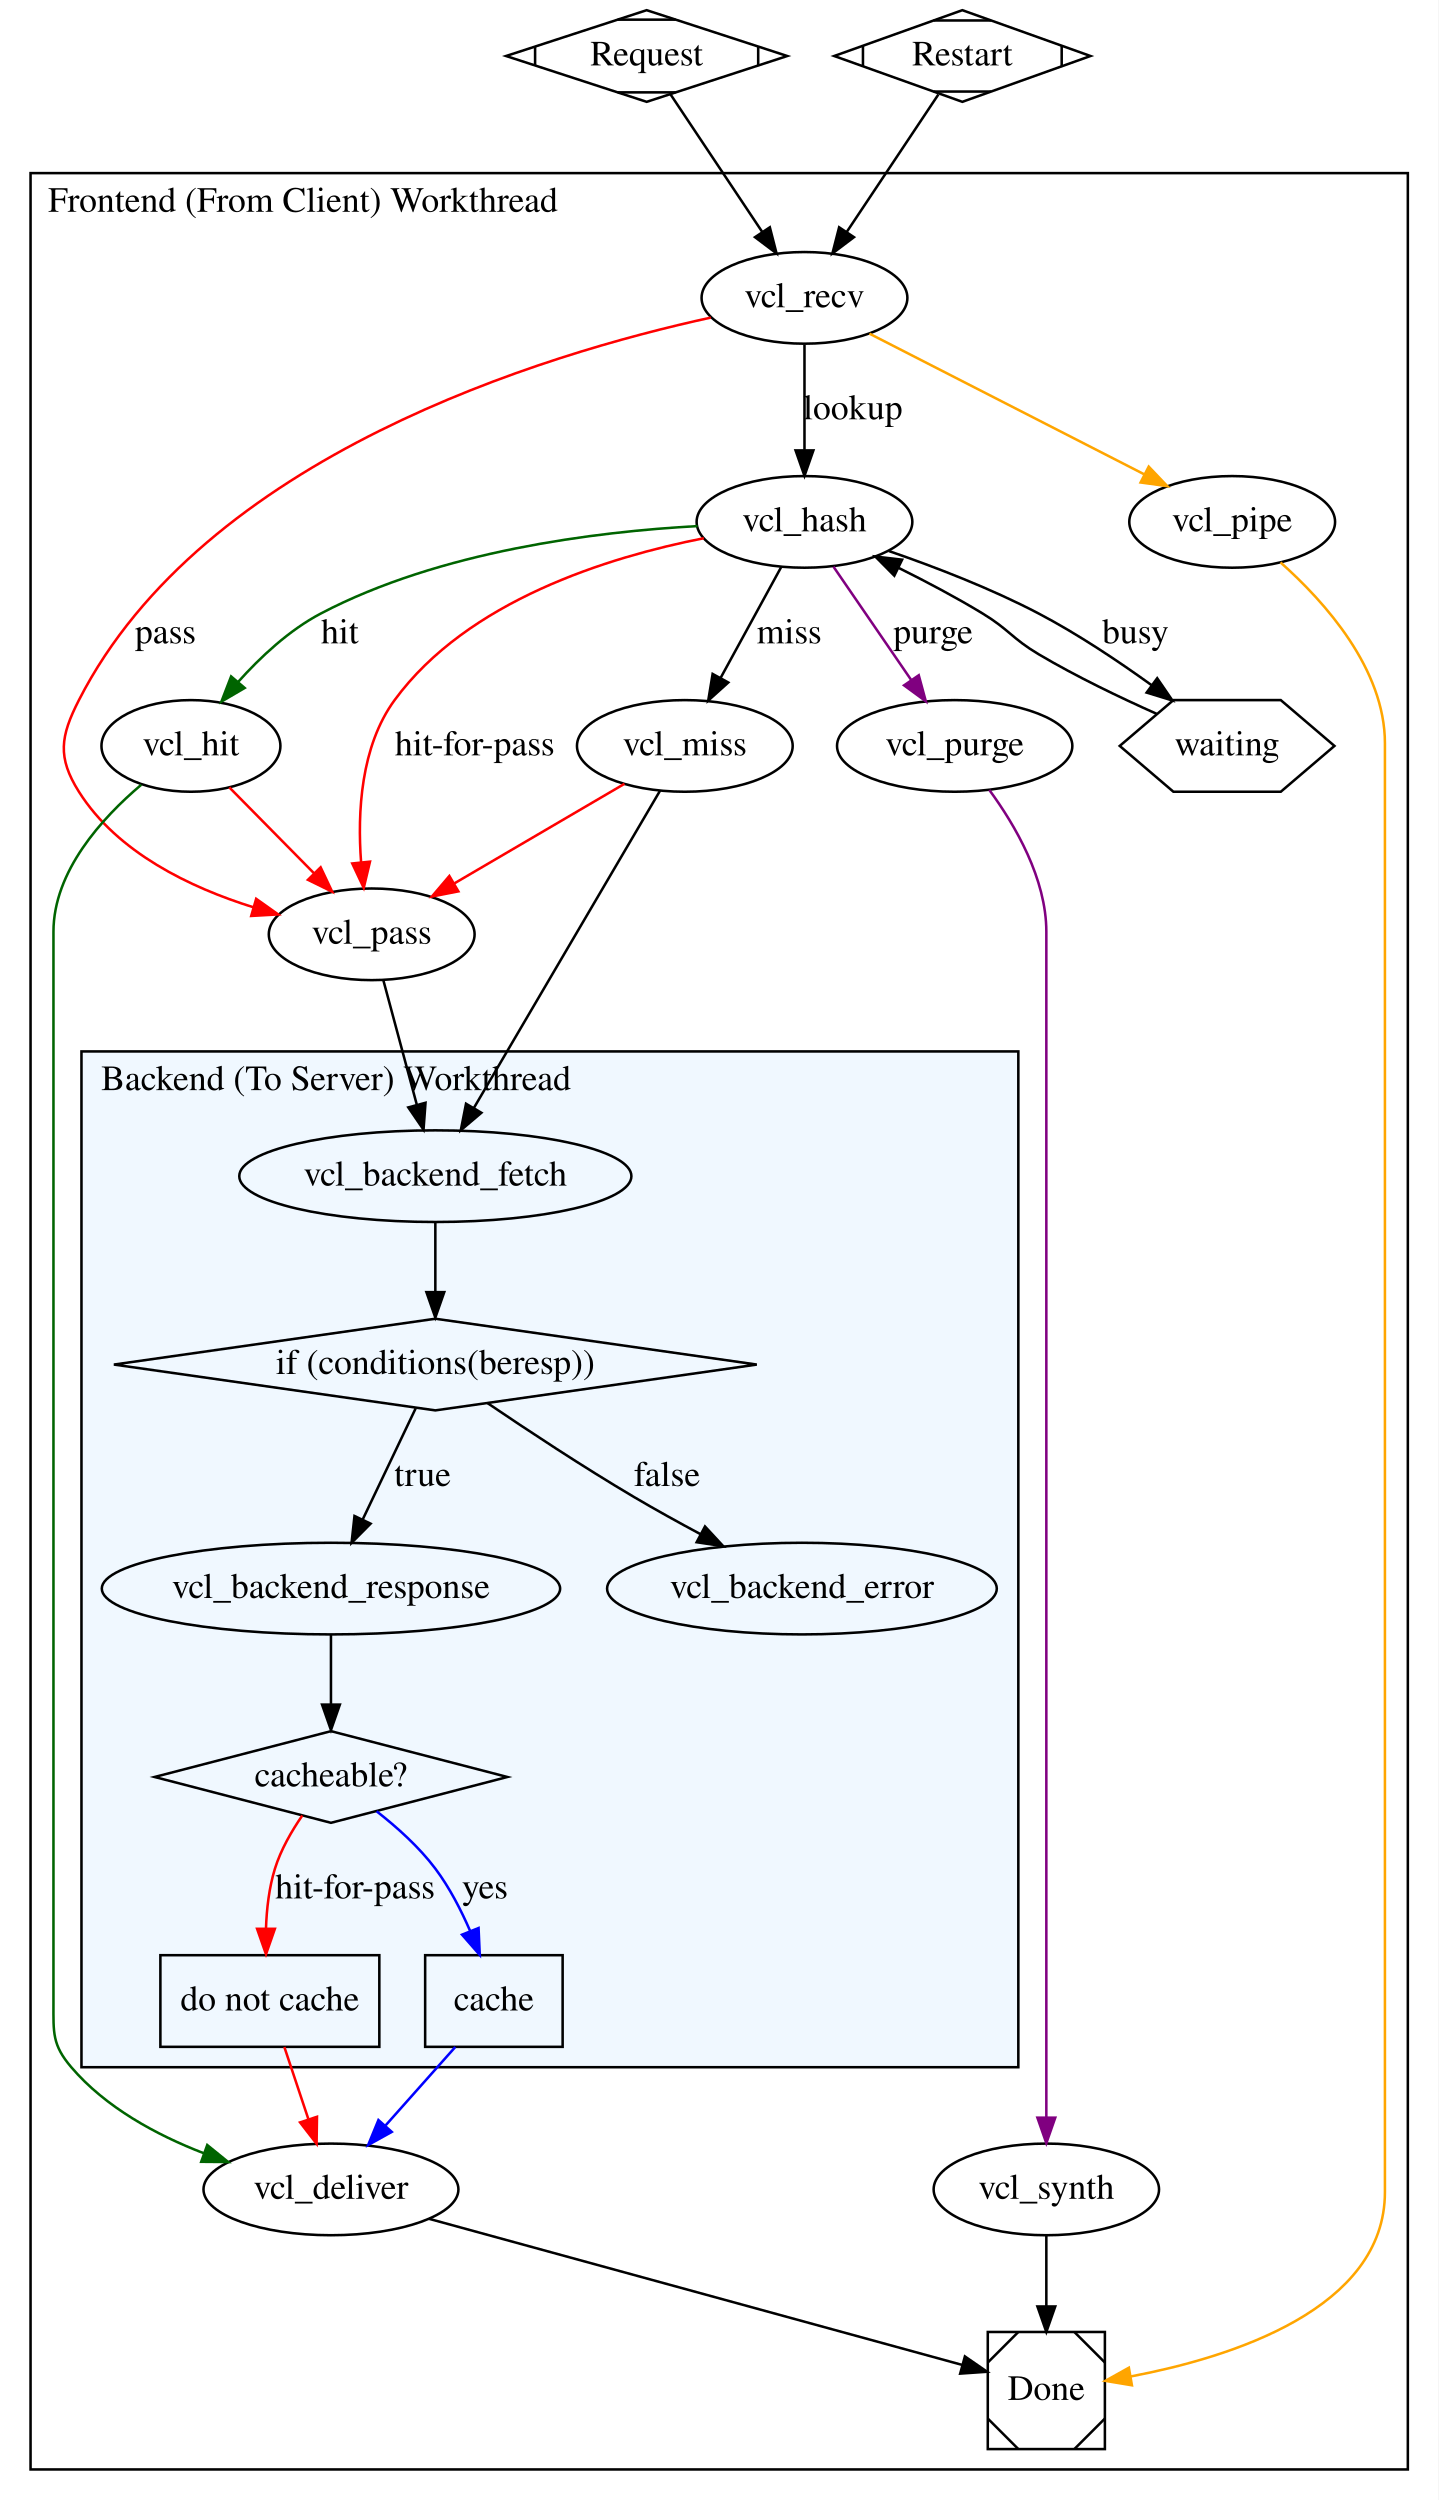
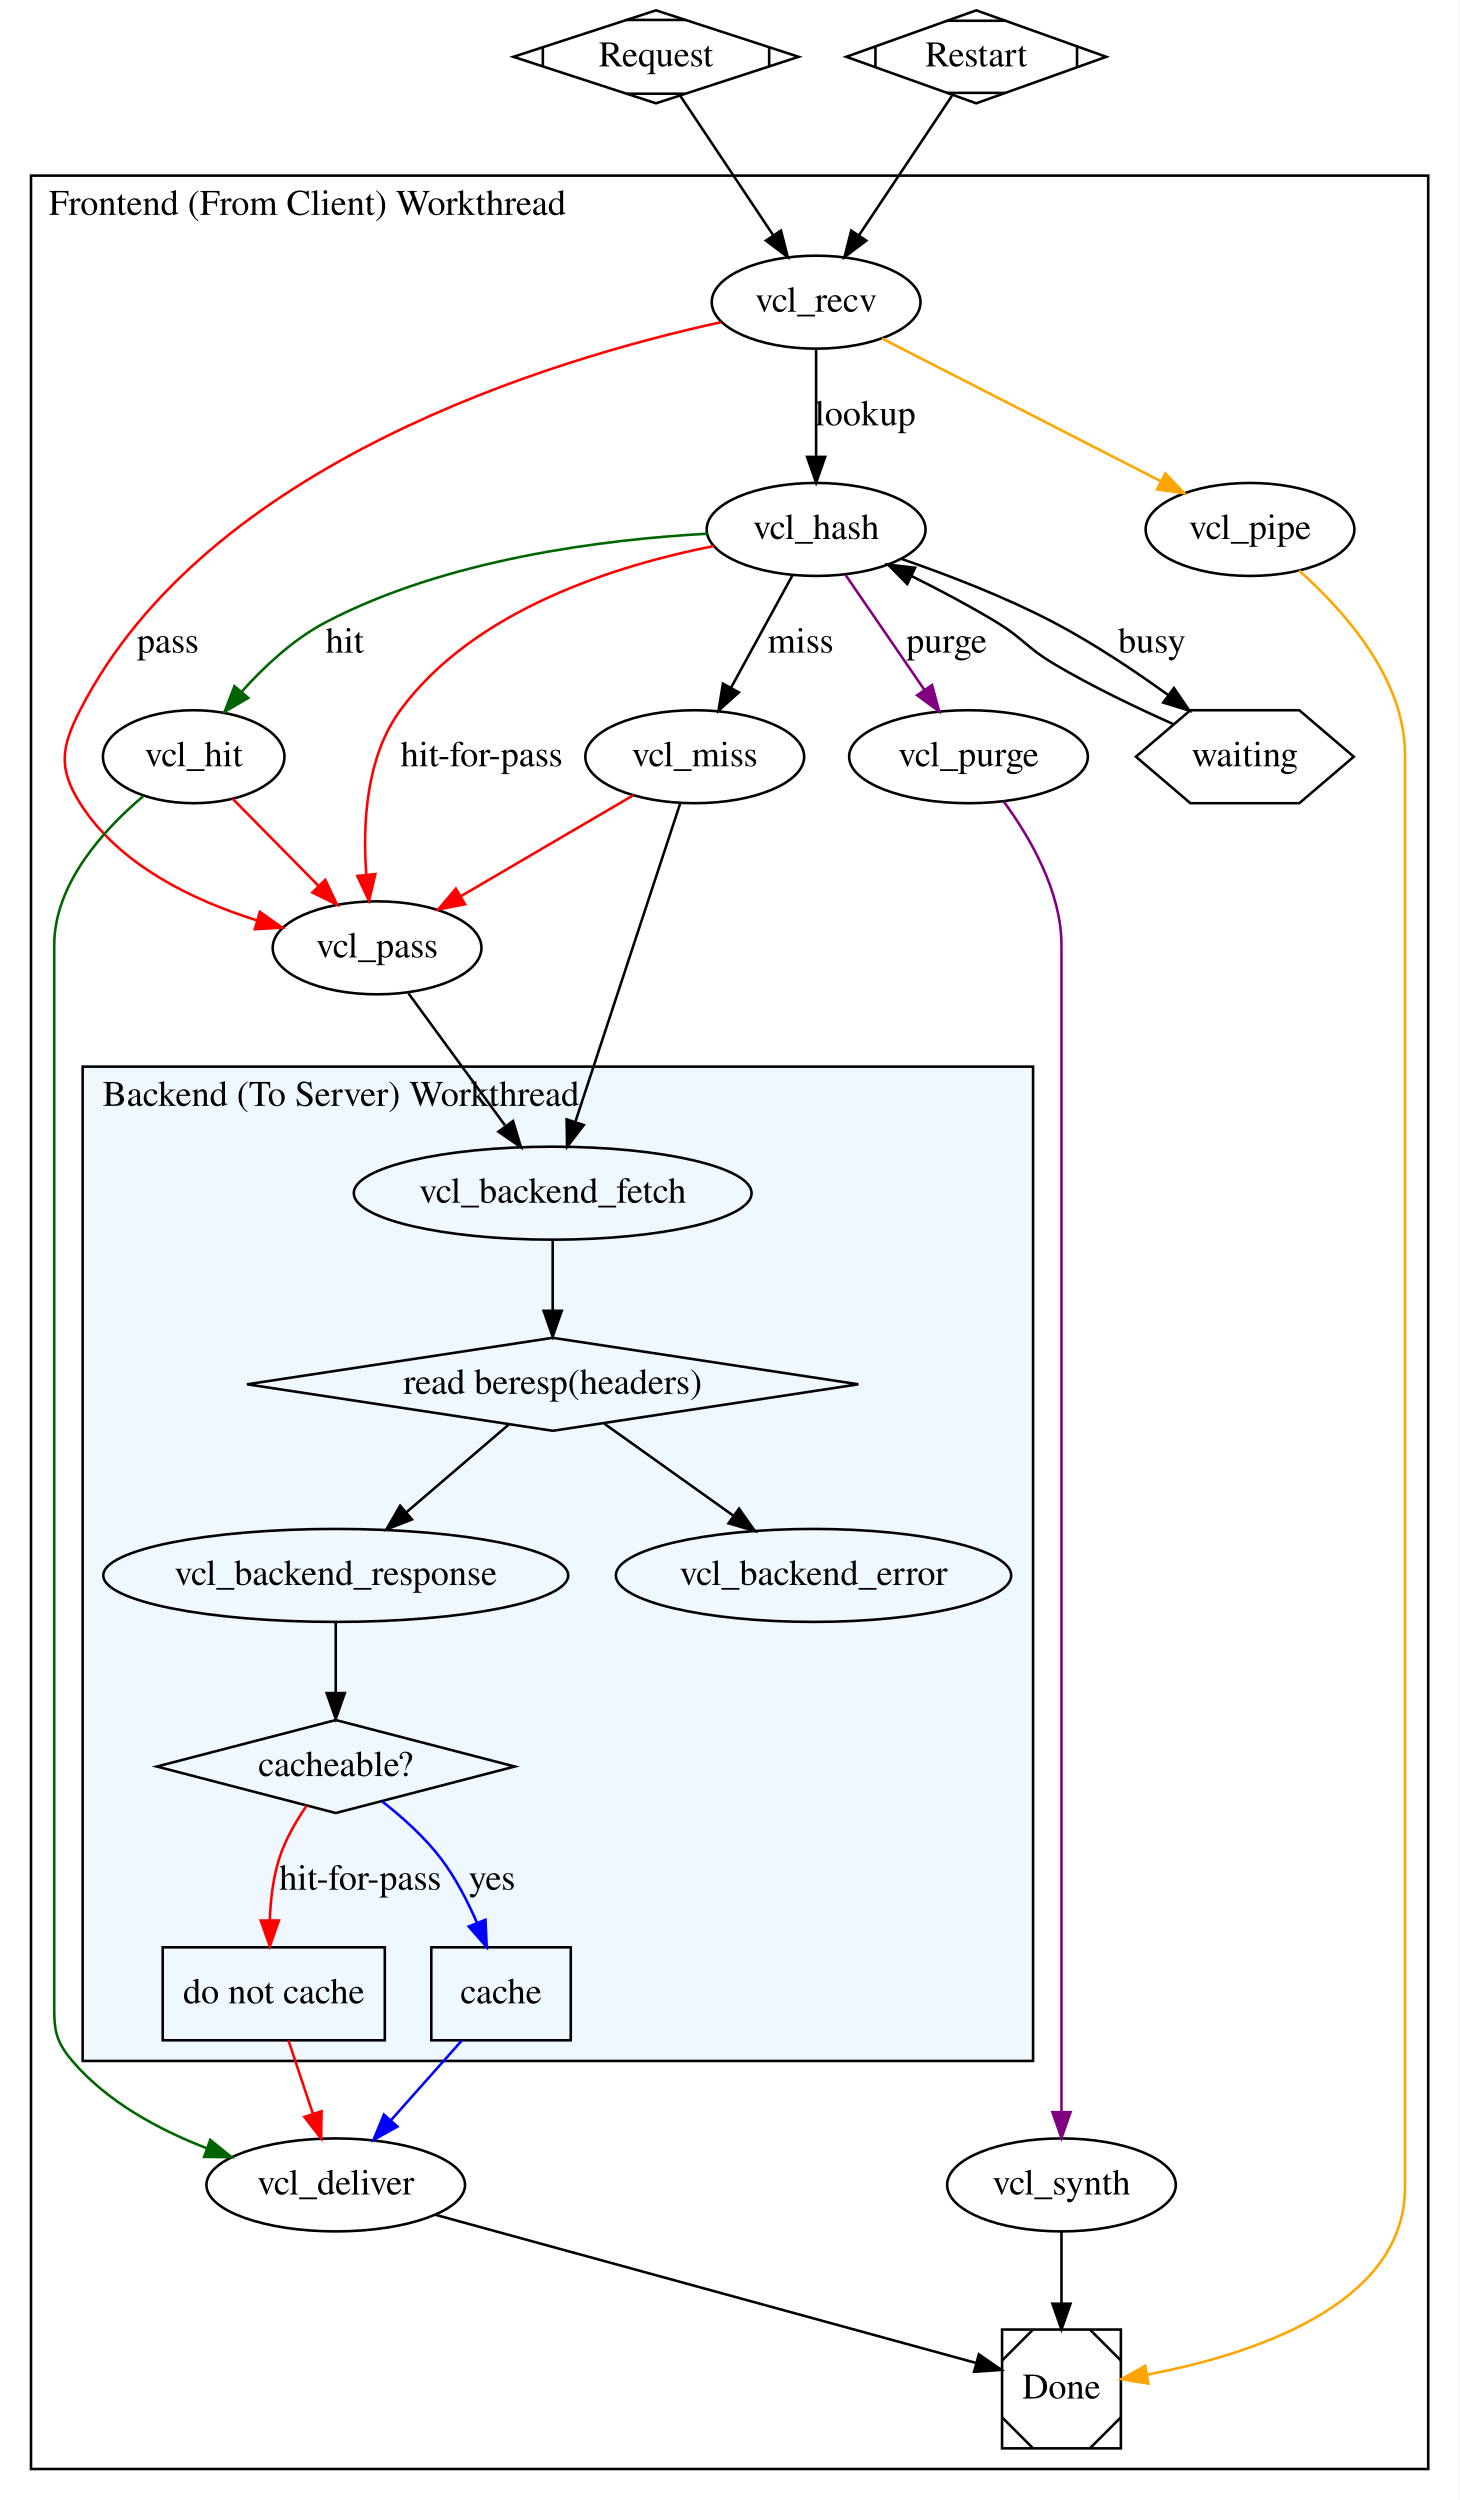
- <svg xmlns="http://www.w3.org/2000/svg" width="565pt" height="982pt" viewBox="0.00 0.00 565.00 982.00">
-   <g id="graph0" class="graph" transform="scale(1 1) rotate(0) translate(4 978)">
-     <polygon fill="white" stroke="none" points="-4,4 -4,-978 561,-978 561,4 -4,4" />
+ <svg xmlns="http://www.w3.org/2000/svg" width="565pt" height="968pt" viewBox="0.00 0.00 565.00 968.00">
+   <g id="graph0" class="graph" transform="scale(1 1) rotate(0) translate(4 964)">
+     <polygon fill="white" stroke="none" points="-4,4 -4,-964 561,-964 561,4 -4,4" />
    <g id="clust1" class="cluster">
-       <polygon fill="none" stroke="black" points="8,-8 8,-910 549,-910 549,-8 8,-8" />
-       <text text-anchor="middle" x="115" y="-894.8" font-family="Times,serif" font-size="14.00">Frontend (From Client) Workthread</text>
+       <polygon fill="none" stroke="black" points="8,-8 8,-896 549,-896 549,-8 8,-8" />
+       <text text-anchor="middle" x="115" y="-880.8" font-family="Times,serif" font-size="14.00">Frontend (From Client) Workthread</text>
    </g>
    <g id="clust4" class="cluster">
-       <polygon fill="aliceblue" stroke="black" points="28,-166 28,-565 396,-565 396,-166 28,-166" />
-       <text text-anchor="middle" x="128" y="-549.8" font-family="Times,serif" font-size="14.00">Backend (To Server) Workthread</text>
+       <polygon fill="aliceblue" stroke="black" points="28,-166 28,-551 396,-551 396,-166 28,-166" />
+       <text text-anchor="middle" x="128" y="-535.8" font-family="Times,serif" font-size="14.00">Backend (To Server) Workthread</text>
    </g>
    <g id="node1" class="node">
-       <polygon fill="none" stroke="black" points="250,-974 194.776,-956 250,-938 305.224,-956 250,-974" />
-       <polyline fill="none" stroke="black" points="206.185,-959.719 206.185,-952.281 " />
-       <polyline fill="none" stroke="black" points="238.591,-941.719 261.409,-941.719 " />
-       <polyline fill="none" stroke="black" points="293.815,-952.281 293.815,-959.719 " />
-       <polyline fill="none" stroke="black" points="261.409,-970.281 238.591,-970.281 " />
-       <text text-anchor="middle" x="250" y="-952.3" font-family="Times,serif" font-size="14.00">Request</text>
+       <polygon fill="none" stroke="black" points="250,-960 194.776,-942 250,-924 305.224,-942 250,-960" />
+       <polyline fill="none" stroke="black" points="206.185,-945.719 206.185,-938.281 " />
+       <polyline fill="none" stroke="black" points="238.591,-927.719 261.409,-927.719 " />
+       <polyline fill="none" stroke="black" points="293.815,-938.281 293.815,-945.719 " />
+       <polyline fill="none" stroke="black" points="261.409,-956.281 238.591,-956.281 " />
+       <text text-anchor="middle" x="250" y="-938.3" font-family="Times,serif" font-size="14.00">Request</text>
    </g>
    <g id="node3" class="node">
-       <ellipse fill="none" stroke="black" cx="312" cy="-861" rx="40.42" ry="18" />
-       <text text-anchor="middle" x="312" y="-857.3" font-family="Times,serif" font-size="14.00">vcl_recv</text>
+       <ellipse fill="none" stroke="black" cx="312" cy="-847" rx="40.42" ry="18" />
+       <text text-anchor="middle" x="312" y="-843.3" font-family="Times,serif" font-size="14.00">vcl_recv</text>
    </g>
    <g id="edge1" class="edge">
-       <path fill="none" stroke="black" d="M259.416,-940.875C268.936,-926.596 283.846,-904.23 295.362,-886.957" />
-       <polygon fill="black" stroke="black" points="298.393,-888.72 301.028,-878.458 292.569,-884.837 298.393,-888.72" />
+       <path fill="none" stroke="black" d="M259.416,-926.875C268.936,-912.596 283.846,-890.23 295.362,-872.957" />
+       <polygon fill="black" stroke="black" points="298.393,-874.72 301.028,-864.458 292.569,-870.837 298.393,-874.72" />
    </g>
    <g id="node2" class="node">
-       <polygon fill="none" stroke="black" points="374,-974 323.67,-956 374,-938 424.33,-956 374,-974" />
-       <polyline fill="none" stroke="black" points="334.969,-960.041 334.969,-951.959 " />
-       <polyline fill="none" stroke="black" points="362.701,-942.041 385.299,-942.041 " />
-       <polyline fill="none" stroke="black" points="413.031,-951.959 413.031,-960.041 " />
-       <polyline fill="none" stroke="black" points="385.299,-969.959 362.701,-969.959 " />
-       <text text-anchor="middle" x="374" y="-952.3" font-family="Times,serif" font-size="14.00">Restart</text>
+       <polygon fill="none" stroke="black" points="374,-960 323.67,-942 374,-924 424.33,-942 374,-960" />
+       <polyline fill="none" stroke="black" points="334.969,-946.041 334.969,-937.959 " />
+       <polyline fill="none" stroke="black" points="362.701,-928.041 385.299,-928.041 " />
+       <polyline fill="none" stroke="black" points="413.031,-937.959 413.031,-946.041 " />
+       <polyline fill="none" stroke="black" points="385.299,-955.959 362.701,-955.959 " />
+       <text text-anchor="middle" x="374" y="-938.3" font-family="Times,serif" font-size="14.00">Restart</text>
    </g>
    <g id="edge2" class="edge">
-       <path fill="none" stroke="black" d="M364.584,-940.875C355.064,-926.596 340.154,-904.23 328.638,-886.957" />
-       <polygon fill="black" stroke="black" points="331.431,-884.837 322.972,-878.458 325.607,-888.72 331.431,-884.837" />
+       <path fill="none" stroke="black" d="M364.584,-926.875C355.064,-912.596 340.154,-890.23 328.638,-872.957" />
+       <polygon fill="black" stroke="black" points="331.431,-870.837 322.972,-864.458 325.607,-874.72 331.431,-870.837" />
    </g>
    <g id="node9" class="node">
-       <ellipse fill="none" stroke="black" cx="312" cy="-773" rx="42.37" ry="18" />
-       <text text-anchor="middle" x="312" y="-769.3" font-family="Times,serif" font-size="14.00">vcl_hash</text>
+       <ellipse fill="none" stroke="black" cx="312" cy="-759" rx="42.37" ry="18" />
+       <text text-anchor="middle" x="312" y="-755.3" font-family="Times,serif" font-size="14.00">vcl_hash</text>
    </g>
    <g id="edge3" class="edge">
-       <path fill="none" stroke="black" d="M312,-842.597C312,-830.746 312,-814.817 312,-801.292" />
-       <polygon fill="black" stroke="black" points="315.5,-801.084 312,-791.084 308.5,-801.084 315.5,-801.084" />
-       <text text-anchor="middle" x="331" y="-813.3" font-family="Times,serif" font-size="14.00">lookup</text>
+       <path fill="none" stroke="black" d="M312,-828.597C312,-816.746 312,-800.817 312,-787.292" />
+       <polygon fill="black" stroke="black" points="315.5,-787.084 312,-777.084 308.5,-787.084 315.5,-787.084" />
+       <text text-anchor="middle" x="331" y="-799.3" font-family="Times,serif" font-size="14.00">lookup</text>
    </g>
    <g id="node10" class="node">
-       <ellipse fill="none" stroke="black" cx="480" cy="-773" rx="40.42" ry="18" />
-       <text text-anchor="middle" x="480" y="-769.3" font-family="Times,serif" font-size="14.00">vcl_pipe</text>
+       <ellipse fill="none" stroke="black" cx="480" cy="-759" rx="40.42" ry="18" />
+       <text text-anchor="middle" x="480" y="-755.3" font-family="Times,serif" font-size="14.00">vcl_pipe</text>
    </g>
    <g id="edge4" class="edge">
-       <path fill="none" stroke="orange" d="M337.516,-846.938C366.339,-832.184 413.4,-808.093 445.487,-791.667" />
-       <polygon fill="orange" stroke="orange" points="447.213,-794.716 454.52,-787.043 444.024,-788.485 447.213,-794.716" />
+       <path fill="none" stroke="orange" d="M337.516,-832.938C366.339,-818.184 413.4,-794.093 445.487,-777.667" />
+       <polygon fill="orange" stroke="orange" points="447.213,-780.716 454.52,-773.043 444.024,-774.485 447.213,-780.716" />
    </g>
    <g id="node11" class="node">
-       <ellipse fill="none" stroke="black" cx="142" cy="-611" rx="40.42" ry="18" />
-       <text text-anchor="middle" x="142" y="-607.3" font-family="Times,serif" font-size="14.00">vcl_pass</text>
+       <ellipse fill="none" stroke="black" cx="142" cy="-597" rx="40.42" ry="18" />
+       <text text-anchor="middle" x="142" y="-593.3" font-family="Times,serif" font-size="14.00">vcl_pass</text>
    </g>
    <g id="edge5" class="edge">
-       <path fill="none" stroke="red" d="M275.19,-853.247C209.868,-838.978 75.954,-798.834 27,-703 19.721,-688.751 18.469,-680.536 27,-667 42.053,-643.116 70.659,-629.378 95.574,-621.605" />
-       <polygon fill="red" stroke="red" points="96.62,-624.946 105.26,-618.815 94.682,-618.219 96.62,-624.946" />
-       <text text-anchor="middle" x="61" y="-725.3" font-family="Times,serif" font-size="14.00">pass</text>
+       <path fill="none" stroke="red" d="M275.19,-839.247C209.868,-824.978 75.954,-784.834 27,-689 19.721,-674.751 18.469,-666.536 27,-653 42.053,-629.116 70.659,-615.378 95.574,-607.605" />
+       <polygon fill="red" stroke="red" points="96.62,-610.946 105.26,-604.815 94.682,-604.219 96.62,-610.946" />
+       <text text-anchor="middle" x="61" y="-711.3" font-family="Times,serif" font-size="14.00">pass</text>
    </g>
    <g id="node4" class="node">
      <ellipse fill="none" stroke="black" cx="126" cy="-118" rx="50.068" ry="18" />
      <text text-anchor="middle" x="126" y="-114.3" font-family="Times,serif" font-size="14.00">vcl_deliver</text>
    </g>
    <g id="node12" class="node">
      <polygon fill="none" stroke="black" points="430,-62 384,-62 384,-16 430,-16 430,-62" />
      <polyline fill="none" stroke="black" points="396,-62 384,-50 " />
      <polyline fill="none" stroke="black" points="384,-28 396,-16 " />
      <polyline fill="none" stroke="black" points="418,-16 430,-28 " />
      <polyline fill="none" stroke="black" points="430,-50 418,-62 " />
      <text text-anchor="middle" x="407" y="-35.3" font-family="Times,serif" font-size="14.00">Done</text>
    </g>
    <g id="edge27" class="edge">
      <path fill="none" stroke="black" d="M164.483,-106.455C220.003,-91.241 321.638,-63.391 373.953,-49.056" />
      <polygon fill="black" stroke="black" points="375.01,-52.395 383.73,-46.377 373.16,-45.644 375.01,-52.395" />
    </g>
    <g id="node5" class="node">
      <ellipse fill="none" stroke="black" cx="407" cy="-118" rx="44.271" ry="18" />
      <text text-anchor="middle" x="407" y="-114.3" font-family="Times,serif" font-size="14.00">vcl_synth</text>
    </g>
    <g id="edge28" class="edge">
      <path fill="none" stroke="black" d="M407,-99.911C407,-91.712 407,-81.612 407,-72.058" />
      <polygon fill="black" stroke="black" points="410.5,-72.02 407,-62.02 403.5,-72.02 410.5,-72.02" />
    </g>
    <g id="node6" class="node">
-       <ellipse fill="none" stroke="black" cx="71" cy="-685" rx="35.145" ry="18" />
-       <text text-anchor="middle" x="71" y="-681.3" font-family="Times,serif" font-size="14.00">vcl_hit</text>
+       <ellipse fill="none" stroke="black" cx="71" cy="-671" rx="35.145" ry="18" />
+       <text text-anchor="middle" x="71" y="-667.3" font-family="Times,serif" font-size="14.00">vcl_hit</text>
    </g>
    <g id="edge13" class="edge">
-       <path fill="none" stroke="darkgreen" d="M51.505,-669.765C36.037,-656.68 17,-635.75 17,-612 17,-612 17,-612 17,-191 17,-179.462 16.514,-174.78 24,-166 37.466,-150.207 57.368,-139.421 76.026,-132.21" />
+       <path fill="none" stroke="darkgreen" d="M51.505,-655.765C36.037,-642.68 17,-621.75 17,-598 17,-598 17,-598 17,-191 17,-179.462 16.514,-174.78 24,-166 37.466,-150.207 57.368,-139.421 76.026,-132.21" />
      <polygon fill="darkgreen" stroke="darkgreen" points="77.404,-135.434 85.629,-128.757 75.035,-128.847 77.404,-135.434" />
    </g>
    <g id="edge14" class="edge">
-       <path fill="none" stroke="red" d="M86.057,-668.731C95.715,-658.937 108.434,-646.039 119.304,-635.016" />
-       <polygon fill="red" stroke="red" points="121.944,-637.323 126.474,-627.745 116.96,-632.408 121.944,-637.323" />
+       <path fill="none" stroke="red" d="M86.057,-654.731C95.715,-644.937 108.434,-632.039 119.304,-621.016" />
+       <polygon fill="red" stroke="red" points="121.944,-623.323 126.474,-613.745 116.96,-618.408 121.944,-623.323" />
    </g>
    <g id="node7" class="node">
-       <ellipse fill="none" stroke="black" cx="265" cy="-685" rx="42.37" ry="18" />
-       <text text-anchor="middle" x="265" y="-681.3" font-family="Times,serif" font-size="14.00">vcl_miss</text>
+       <ellipse fill="none" stroke="black" cx="265" cy="-671" rx="42.37" ry="18" />
+       <text text-anchor="middle" x="265" y="-667.3" font-family="Times,serif" font-size="14.00">vcl_miss</text>
    </g>
    <g id="edge18" class="edge">
-       <path fill="none" stroke="red" d="M241.284,-670.118C222.311,-659.012 195.505,-643.32 174.528,-631.041" />
-       <polygon fill="red" stroke="red" points="176.041,-627.871 165.643,-625.84 172.505,-633.912 176.041,-627.871" />
+       <path fill="none" stroke="red" d="M241.284,-656.118C222.311,-645.012 195.505,-629.32 174.528,-617.041" />
+       <polygon fill="red" stroke="red" points="176.041,-613.871 165.643,-611.84 172.505,-619.912 176.041,-613.871" />
    </g>
    <g id="node14" class="node">
-       <ellipse fill="none" stroke="black" cx="167" cy="-516" rx="77.015" ry="18" />
-       <text text-anchor="middle" x="167" y="-512.3" font-family="Times,serif" font-size="14.00">vcl_backend_fetch</text>
+       <ellipse fill="none" stroke="black" cx="210" cy="-502" rx="77.015" ry="18" />
+       <text text-anchor="middle" x="210" y="-498.3" font-family="Times,serif" font-size="14.00">vcl_backend_fetch</text>
    </g>
    <g id="edge15" class="edge">
-       <path fill="none" stroke="black" d="M255.245,-667.377C238.09,-638.144 202.415,-577.35 182.07,-542.68" />
-       <polygon fill="black" stroke="black" points="185.087,-540.906 177.007,-534.053 179.05,-544.449 185.087,-540.906" />
+       <path fill="none" stroke="black" d="M259.424,-653.068C249.87,-624.061 230.3,-564.639 218.86,-529.903" />
+       <polygon fill="black" stroke="black" points="222.044,-528.38 215.591,-519.977 215.395,-530.57 222.044,-528.38" />
    </g>
    <g id="node8" class="node">
-       <ellipse fill="none" stroke="black" cx="371" cy="-685" rx="46.219" ry="18" />
-       <text text-anchor="middle" x="371" y="-681.3" font-family="Times,serif" font-size="14.00">vcl_purge</text>
+       <ellipse fill="none" stroke="black" cx="371" cy="-671" rx="46.219" ry="18" />
+       <text text-anchor="middle" x="371" y="-667.3" font-family="Times,serif" font-size="14.00">vcl_purge</text>
    </g>
    <g id="edge12" class="edge">
-       <path fill="none" stroke="purple" d="M384.61,-667.693C394.805,-653.798 407,-632.823 407,-612 407,-612 407,-612 407,-191 407,-176.205 407,-159.7 407,-146.229" />
+       <path fill="none" stroke="purple" d="M384.61,-653.693C394.805,-639.798 407,-618.823 407,-598 407,-598 407,-598 407,-191 407,-176.205 407,-159.7 407,-146.229" />
      <polygon fill="purple" stroke="purple" points="410.5,-146.166 407,-136.166 403.5,-146.166 410.5,-146.166" />
    </g>
    <g id="edge7" class="edge">
-       <path fill="none" stroke="darkgreen" d="M270.03,-771.356C229.905,-769.157 168.765,-761.572 122,-737 109.58,-730.474 98.262,-719.891 89.461,-710.052" />
-       <polygon fill="darkgreen" stroke="darkgreen" points="92.112,-707.767 82.969,-702.413 86.778,-712.3 92.112,-707.767" />
-       <text text-anchor="middle" x="129.5" y="-725.3" font-family="Times,serif" font-size="14.00">hit</text>
+       <path fill="none" stroke="darkgreen" d="M270.03,-757.356C229.905,-755.157 168.765,-747.572 122,-723 109.58,-716.474 98.262,-705.891 89.461,-696.052" />
+       <polygon fill="darkgreen" stroke="darkgreen" points="92.112,-693.767 82.969,-688.413 86.778,-698.3 92.112,-693.767" />
+       <text text-anchor="middle" x="129.5" y="-711.3" font-family="Times,serif" font-size="14.00">hit</text>
    </g>
    <g id="edge8" class="edge">
-       <path fill="none" stroke="black" d="M302.938,-755.418C296.155,-743.006 286.751,-725.799 279.003,-711.622" />
-       <polygon fill="black" stroke="black" points="282.062,-709.921 274.195,-702.824 275.919,-713.278 282.062,-709.921" />
-       <text text-anchor="middle" x="306" y="-725.3" font-family="Times,serif" font-size="14.00">miss</text>
+       <path fill="none" stroke="black" d="M302.938,-741.418C296.155,-729.006 286.751,-711.799 279.003,-697.622" />
+       <polygon fill="black" stroke="black" points="282.062,-695.921 274.195,-688.824 275.919,-699.278 282.062,-695.921" />
+       <text text-anchor="middle" x="306" y="-711.3" font-family="Times,serif" font-size="14.00">miss</text>
    </g>
    <g id="edge11" class="edge">
-       <path fill="none" stroke="purple" d="M323.376,-755.418C332.028,-742.807 344.075,-725.246 353.888,-710.942" />
-       <polygon fill="purple" stroke="purple" points="356.888,-712.757 359.659,-702.531 351.116,-708.797 356.888,-712.757" />
-       <text text-anchor="middle" x="362.5" y="-725.3" font-family="Times,serif" font-size="14.00">purge</text>
+       <path fill="none" stroke="purple" d="M323.376,-741.418C332.028,-728.807 344.075,-711.246 353.888,-696.942" />
+       <polygon fill="purple" stroke="purple" points="356.888,-698.757 359.659,-688.531 351.116,-694.797 356.888,-698.757" />
+       <text text-anchor="middle" x="362.5" y="-711.3" font-family="Times,serif" font-size="14.00">purge</text>
    </g>
    <g id="edge9" class="edge">
-       <path fill="none" stroke="red" d="M272.479,-766.588C234.761,-759.176 179.574,-742.006 151,-703 137.701,-684.846 136.37,-658.896 137.831,-639.349" />
-       <polygon fill="red" stroke="red" points="141.33,-639.545 138.872,-629.239 134.366,-638.828 141.33,-639.545" />
-       <text text-anchor="middle" x="182.5" y="-681.3" font-family="Times,serif" font-size="14.00">hit-for-pass</text>
+       <path fill="none" stroke="red" d="M272.479,-752.588C234.761,-745.176 179.574,-728.006 151,-689 137.701,-670.846 136.37,-644.896 137.831,-625.349" />
+       <polygon fill="red" stroke="red" points="141.33,-625.545 138.872,-615.239 134.366,-624.828 141.33,-625.545" />
+       <text text-anchor="middle" x="182.5" y="-667.3" font-family="Times,serif" font-size="14.00">hit-for-pass</text>
    </g>
    <g id="node13" class="node">
-       <polygon fill="none" stroke="black" points="520.17,-685 499.085,-703 456.915,-703 435.83,-685 456.915,-667 499.085,-667 520.17,-685" />
-       <text text-anchor="middle" x="478" y="-681.3" font-family="Times,serif" font-size="14.00">waiting</text>
+       <polygon fill="none" stroke="black" points="520.17,-671 499.085,-689 456.915,-689 435.83,-671 456.915,-653 499.085,-653 520.17,-671" />
+       <text text-anchor="middle" x="478" y="-667.3" font-family="Times,serif" font-size="14.00">waiting</text>
    </g>
    <g id="edge10" class="edge">
-       <path fill="none" stroke="black" d="M345.191,-761.537C363.067,-755.37 385.238,-746.851 404,-737 419.298,-728.968 435.209,-718.341 448.339,-708.868" />
-       <polygon fill="black" stroke="black" points="450.545,-711.59 456.531,-702.848 446.4,-705.949 450.545,-711.59" />
-       <text text-anchor="middle" x="442" y="-725.3" font-family="Times,serif" font-size="14.00">busy</text>
+       <path fill="none" stroke="black" d="M345.191,-747.537C363.067,-741.37 385.238,-732.851 404,-723 419.298,-714.968 435.209,-704.341 448.339,-694.868" />
+       <polygon fill="black" stroke="black" points="450.545,-697.59 456.531,-688.848 446.4,-691.949 450.545,-697.59" />
+       <text text-anchor="middle" x="442" y="-711.3" font-family="Times,serif" font-size="14.00">busy</text>
    </g>
    <g id="edge6" class="edge">
-       <path fill="none" stroke="orange" d="M498.984,-757.078C516.562,-741.44 540,-715.128 540,-686 540,-686 540,-686 540,-117 540,-70.955 479.557,-51.998 440.165,-44.532" />
+       <path fill="none" stroke="orange" d="M498.984,-743.078C516.562,-727.44 540,-701.128 540,-672 540,-672 540,-672 540,-117 540,-70.955 479.557,-51.998 440.165,-44.532" />
      <polygon fill="orange" stroke="orange" points="440.618,-41.059 430.167,-42.795 439.42,-47.955 440.618,-41.059" />
    </g>
    <g id="edge17" class="edge">
-       <path fill="none" stroke="black" d="M146.585,-592.942C150.263,-579.263 155.492,-559.81 159.737,-544.017" />
-       <polygon fill="black" stroke="black" points="163.143,-544.83 162.359,-534.264 156.383,-543.013 163.143,-544.83" />
+       <path fill="none" stroke="black" d="M154.157,-579.373C164.536,-565.179 179.624,-544.544 191.501,-528.3" />
+       <polygon fill="black" stroke="black" points="194.642,-529.934 197.719,-519.796 188.991,-525.803 194.642,-529.934" />
    </g>
    <g id="edge16" class="edge">
-       <path fill="none" stroke="black" d="M450.307,-697.616C436.132,-703.929 418.791,-712.228 404,-721 393.601,-727.167 392.331,-730.72 382,-737 371.583,-743.332 359.87,-749.525 349.049,-754.898" />
-       <polygon fill="black" stroke="black" points="347.281,-751.866 339.824,-759.392 350.347,-758.159 347.281,-751.866" />
+       <path fill="none" stroke="black" d="M450.307,-683.616C436.132,-689.929 418.791,-698.228 404,-707 393.601,-713.167 392.331,-716.72 382,-723 371.583,-729.332 359.87,-735.525 349.049,-740.898" />
+       <polygon fill="black" stroke="black" points="347.281,-737.866 339.824,-745.392 350.347,-744.159 347.281,-737.866" />
    </g>
    <g id="node15" class="node">
-       <polygon fill="none" stroke="black" points="167,-460 40.734,-442 167,-424 293.266,-442 167,-460" />
-       <text text-anchor="middle" x="167" y="-438.3" font-family="Times,serif" font-size="14.00">if (conditions(beresp))</text>
+       <polygon fill="none" stroke="black" points="210,-446 91.643,-428 210,-410 328.357,-428 210,-446" />
+       <text text-anchor="middle" x="210" y="-424.3" font-family="Times,serif" font-size="14.00">read beresp(headers)</text>
    </g>
    <g id="edge19" class="edge">
-       <path fill="none" stroke="black" d="M167,-497.937C167,-489.807 167,-479.876 167,-470.705" />
-       <polygon fill="black" stroke="black" points="170.5,-470.441 167,-460.441 163.5,-470.441 170.5,-470.441" />
+       <path fill="none" stroke="black" d="M210,-483.937C210,-475.807 210,-465.876 210,-456.705" />
+       <polygon fill="black" stroke="black" points="213.5,-456.441 210,-446.441 206.5,-456.441 213.5,-456.441" />
    </g>
    <g id="node16" class="node">
      <ellipse fill="none" stroke="black" cx="126" cy="-354" rx="90.014" ry="18" />
      <text text-anchor="middle" x="126" y="-350.3" font-family="Times,serif" font-size="14.00">vcl_backend_response</text>
    </g>
    <g id="edge20" class="edge">
-       <path fill="none" stroke="black" d="M159.288,-424.824C153.446,-412.569 145.295,-395.473 138.522,-381.266" />
-       <polygon fill="black" stroke="black" points="141.561,-379.506 134.098,-371.986 135.242,-382.519 141.561,-379.506" />
-       <text text-anchor="middle" x="162" y="-394.3" font-family="Times,serif" font-size="14.00">true</text>
+       <path fill="none" stroke="black" d="M193.001,-412.43C181.647,-402.698 166.46,-389.68 153.416,-378.5" />
+       <polygon fill="black" stroke="black" points="155.495,-375.672 145.625,-371.821 150.939,-380.987 155.495,-375.672" />
    </g>
    <g id="node17" class="node">
      <ellipse fill="none" stroke="black" cx="311" cy="-354" rx="76.539" ry="18" />
      <text text-anchor="middle" x="311" y="-350.3" font-family="Times,serif" font-size="14.00">vcl_backend_error</text>
    </g>
    <g id="edge21" class="edge">
-       <path fill="none" stroke="black" d="M187.53,-426.837C203.073,-416.298 225.077,-401.763 245,-390 253.372,-385.057 262.5,-380.008 271.224,-375.339" />
-       <polygon fill="black" stroke="black" points="272.918,-378.402 280.119,-370.631 269.643,-372.215 272.918,-378.402" />
-       <text text-anchor="middle" x="258" y="-394.3" font-family="Times,serif" font-size="14.00">false</text>
+       <path fill="none" stroke="black" d="M229.954,-412.775C244.249,-402.585 263.775,-388.665 280.079,-377.043" />
+       <polygon fill="black" stroke="black" points="282.156,-379.861 288.267,-371.206 278.092,-374.161 282.156,-379.861" />
    </g>
    <g id="node18" class="node">
      <polygon fill="none" stroke="black" points="126,-298 56.715,-280 126,-262 195.285,-280 126,-298" />
      <text text-anchor="middle" x="126" y="-276.3" font-family="Times,serif" font-size="14.00">cacheable?</text>
    </g>
    <g id="edge22" class="edge">
      <path fill="none" stroke="black" d="M126,-335.937C126,-327.807 126,-317.876 126,-308.705" />
      <polygon fill="black" stroke="black" points="129.5,-308.441 126,-298.441 122.5,-308.441 129.5,-308.441" />
    </g>
    <g id="node19" class="node">
      <polygon fill="none" stroke="black" points="217,-210 163,-210 163,-174 217,-174 217,-210" />
      <text text-anchor="middle" x="190" y="-188.3" font-family="Times,serif" font-size="14.00">cache</text>
    </g>
    <g id="edge23" class="edge">
      <path fill="none" stroke="blue" d="M143.938,-266.516C151.764,-260.406 160.595,-252.533 167,-244 172.532,-236.63 177.123,-227.718 180.71,-219.419" />
      <polygon fill="blue" stroke="blue" points="183.979,-220.672 184.456,-210.088 177.483,-218.064 183.979,-220.672" />
      <text text-anchor="middle" x="186.5" y="-232.3" font-family="Times,serif" font-size="14.00">yes</text>
    </g>
    <g id="node20" class="node">
      <polygon fill="none" stroke="black" points="145,-210 59,-210 59,-174 145,-174 145,-210" />
      <text text-anchor="middle" x="102" y="-188.3" font-family="Times,serif" font-size="14.00">do not cache</text>
    </g>
    <g id="edge24" class="edge">
      <path fill="none" stroke="red" d="M114.741,-264.856C110.566,-258.791 106.292,-251.405 104,-244 101.694,-236.551 100.737,-228.197 100.475,-220.44" />
      <polygon fill="red" stroke="red" points="103.975,-220.377 100.485,-210.374 96.975,-220.37 103.975,-220.377" />
      <text text-anchor="middle" x="135.5" y="-232.3" font-family="Times,serif" font-size="14.00">hit-for-pass</text>
    </g>
    <g id="edge25" class="edge">
      <path fill="none" stroke="blue" d="M174.833,-173.937C166.666,-164.749 156.454,-153.261 147.484,-143.169" />
      <polygon fill="blue" stroke="blue" points="149.877,-140.594 140.618,-135.445 144.645,-145.244 149.877,-140.594" />
    </g>
    <g id="edge26" class="edge">
      <path fill="none" stroke="red" d="M107.688,-173.937C110.497,-165.508 113.952,-155.143 117.101,-145.696" />
      <polygon fill="red" stroke="red" points="120.511,-146.534 120.353,-135.941 113.87,-144.321 120.511,-146.534" />
    </g>
  </g>
</svg>
